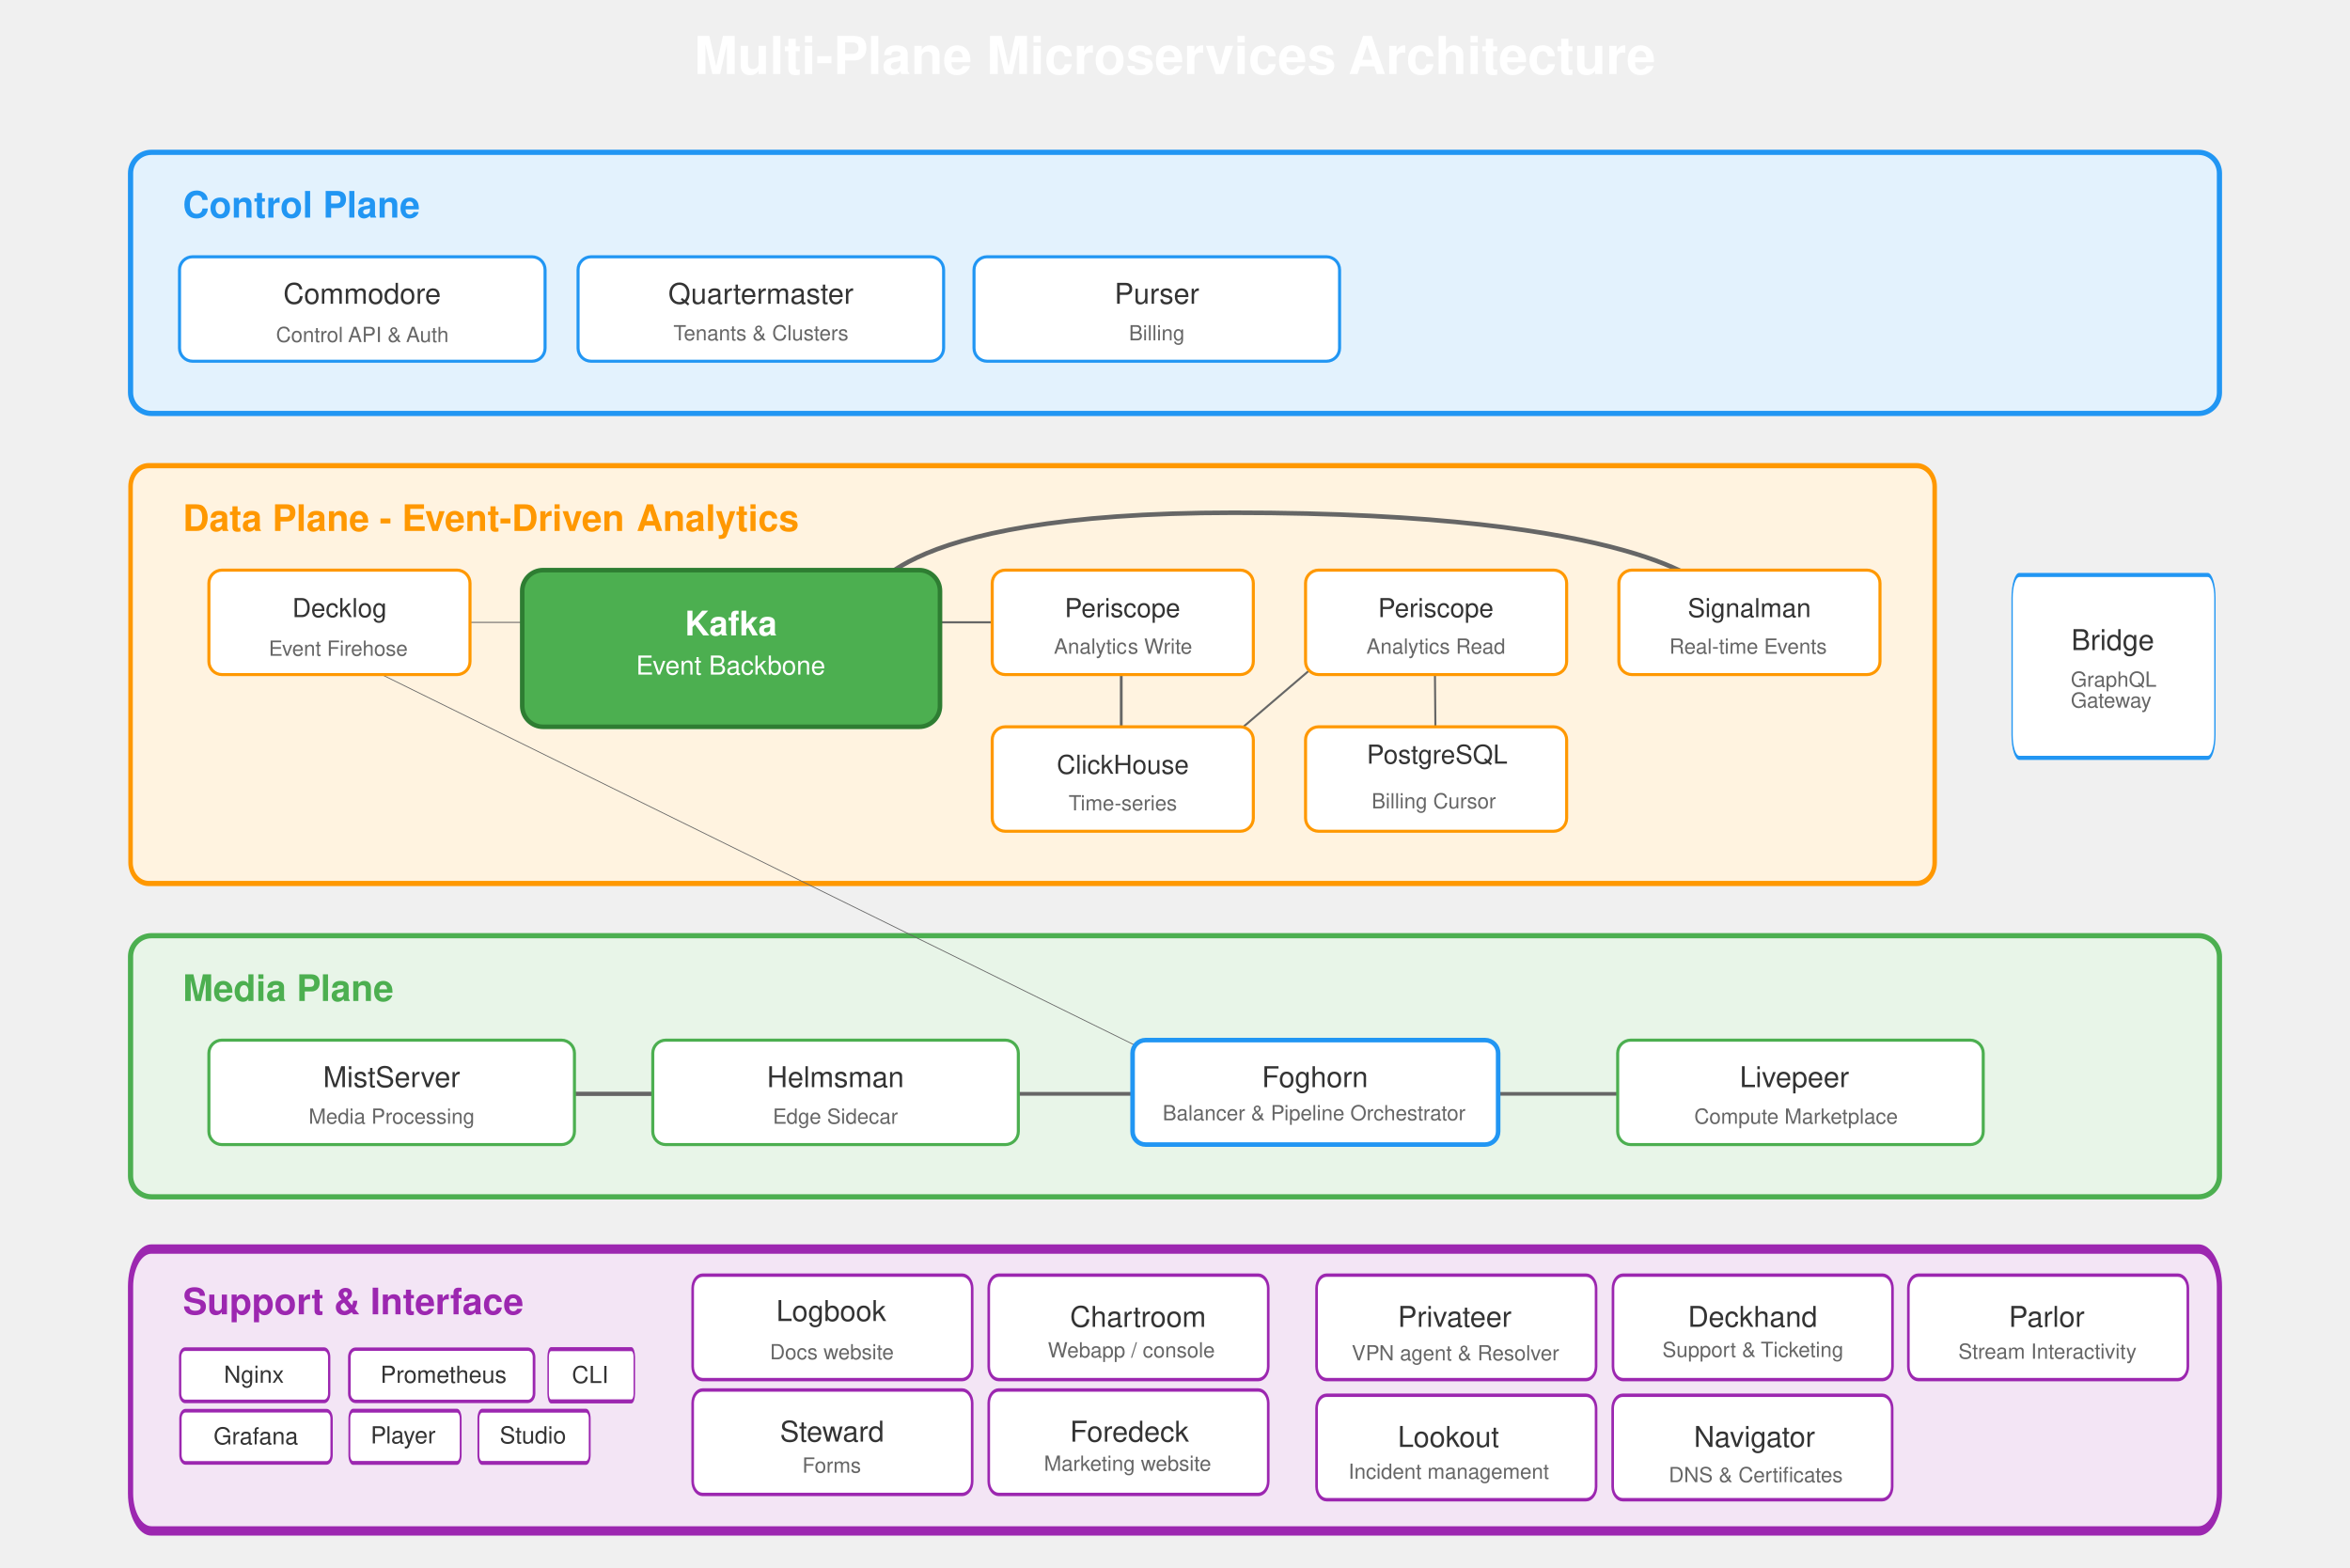
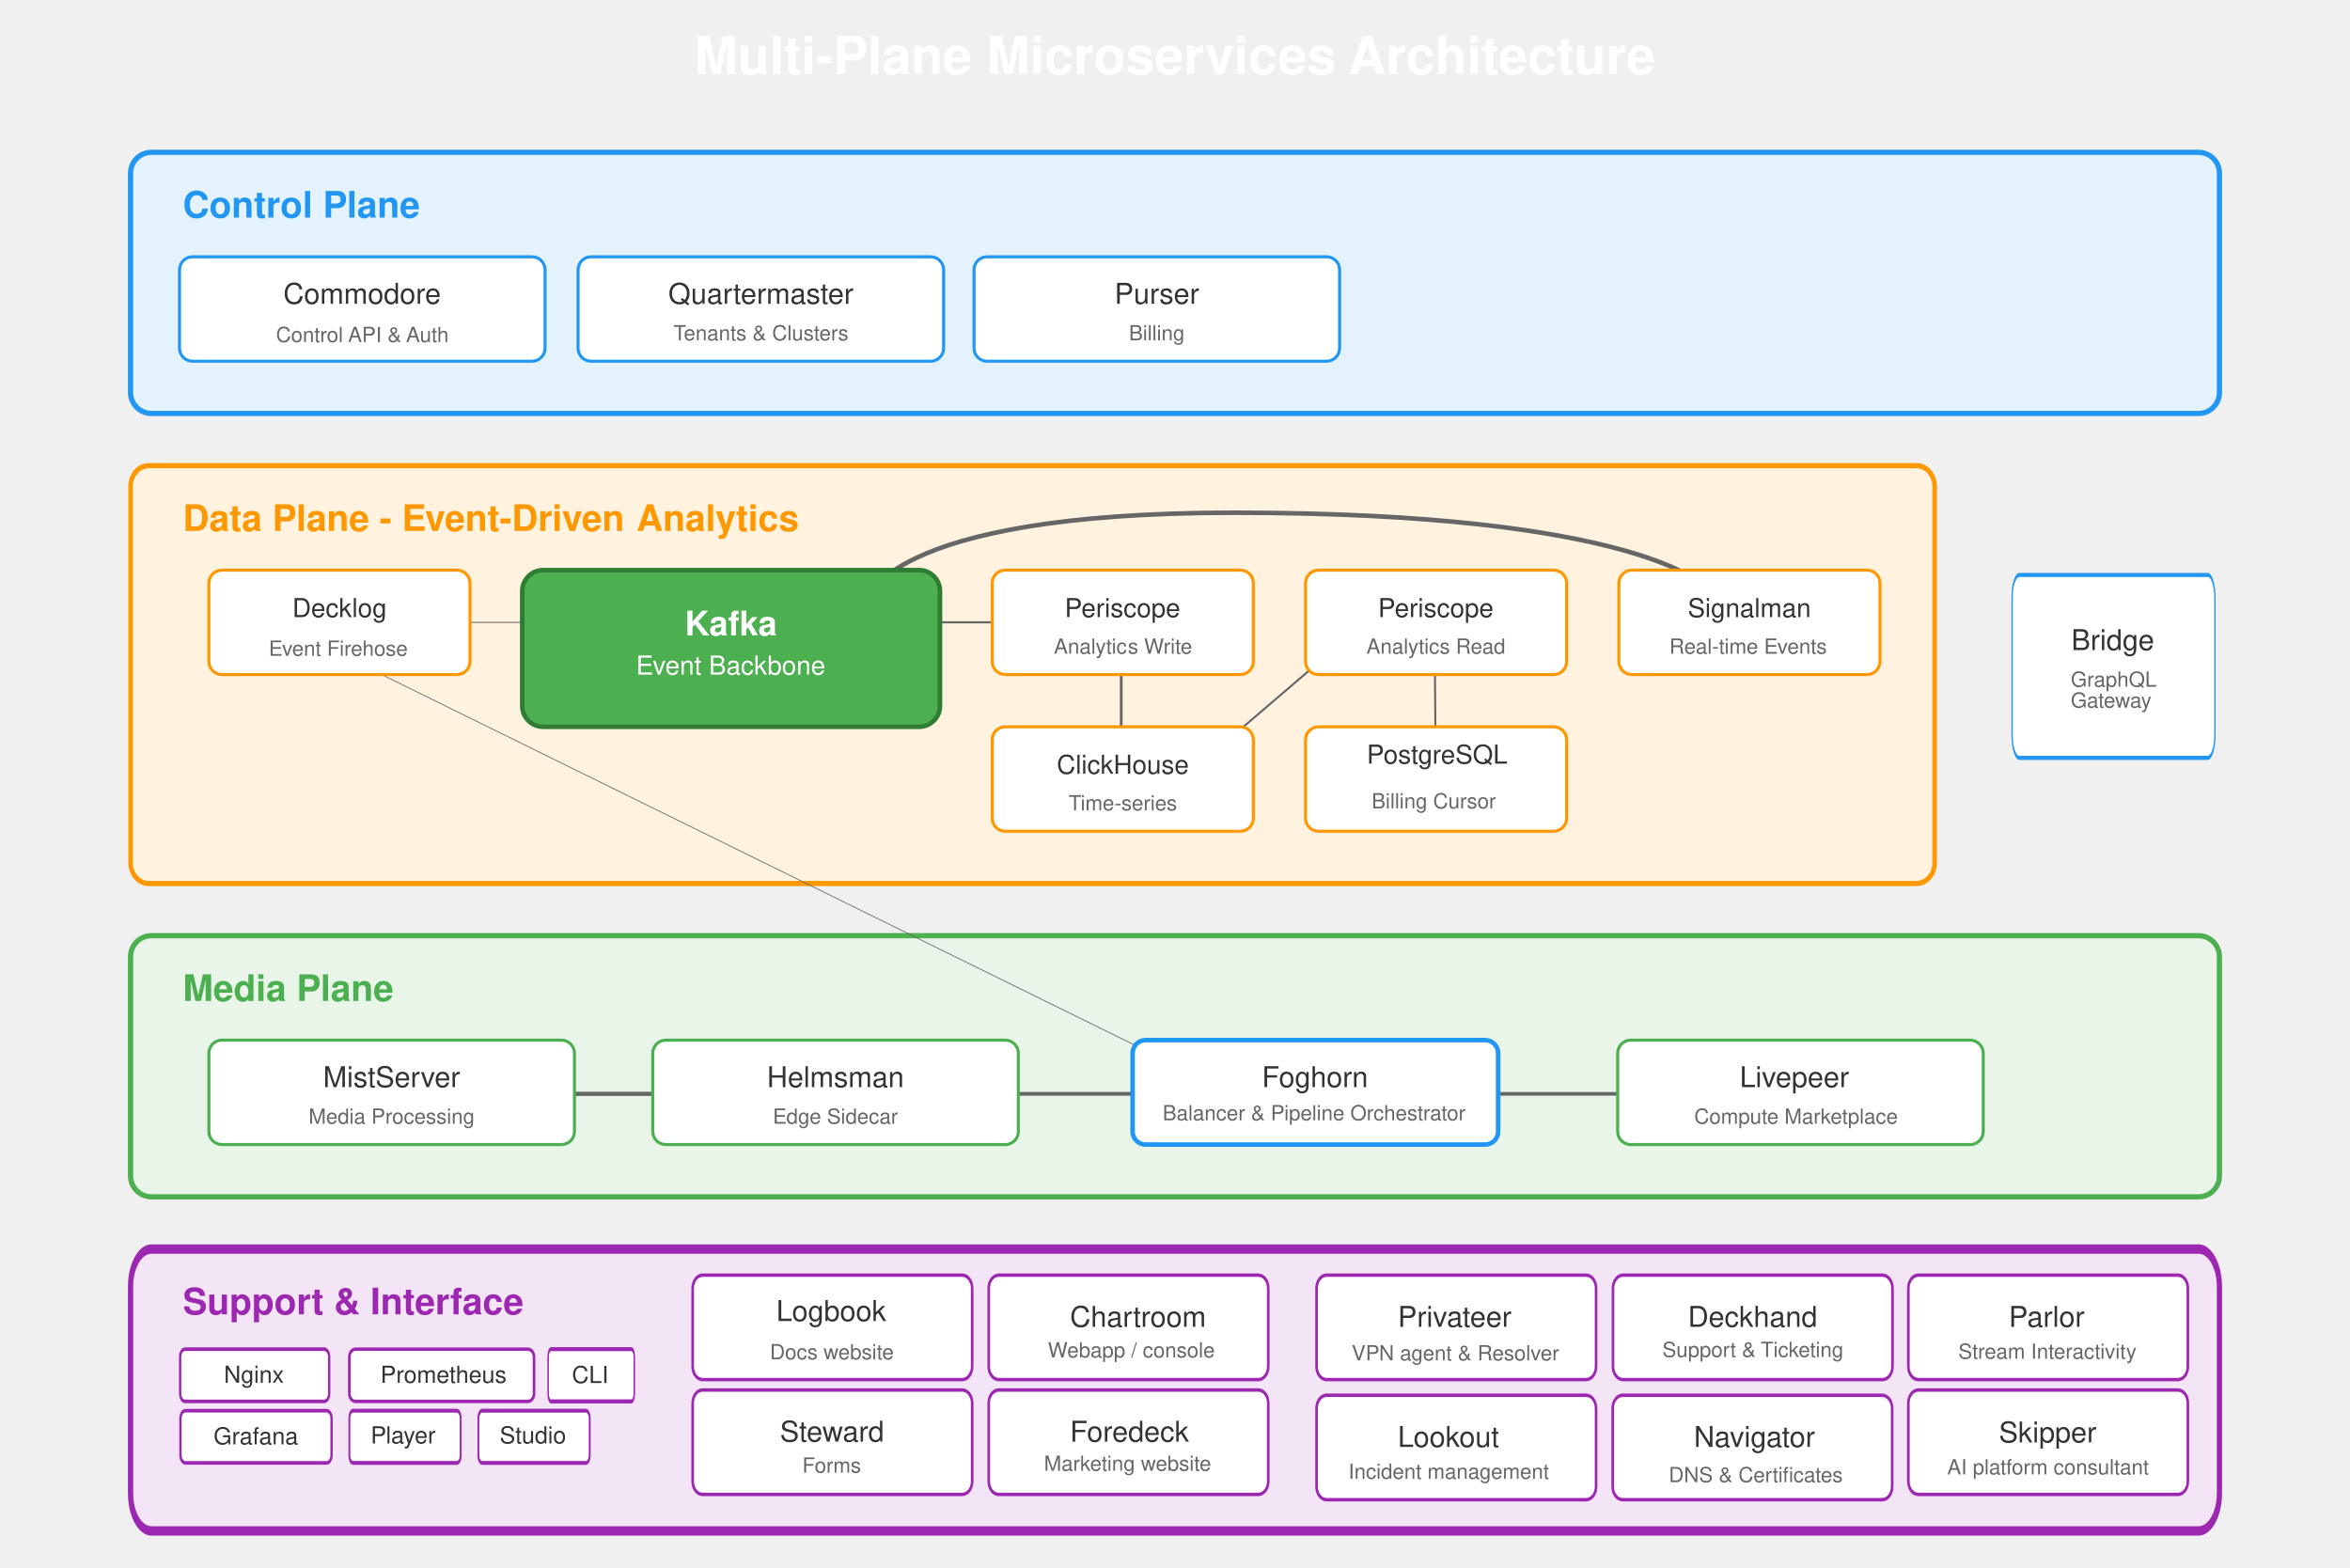
<svg xmlns="http://www.w3.org/2000/svg" width="100%" height="100%" viewBox="0 0 857350 571700" version="1.1" xml:space="preserve" style="fill-rule:evenodd;clip-rule:evenodd;">
  <g transform="matrix(5.55556,0,0,5.55556,0,0)">
    <g id="Architecture" transform="matrix(5.55556,0,0,5.55556,0,0)">
      <g id="Support--background-" transform="matrix(30.8642,0,0,55.531,0.088889,-11891.3)">
        <path d="M850,488L850,532C850,536.415 846.415,540 842,540L58,540C53.585,540 50,536.415 50,532L50,488C50,483.585 53.585,480 58,480L842,480C846.415,480 850,483.585 850,488Z" style="fill:rgb(243,229,245);stroke:rgb(156,39,176);stroke-width:2px;" />
      </g>
      <g id="Media-Plane--background-" transform="matrix(30.8642,0,0,30.8642,0.088889,-51.3159)">
        <path d="M850,368L850,452C850,456.415 846.415,460 842,460L58,460C53.585,460 50,456.415 50,452L50,368C50,363.585 53.585,360 58,360L842,360C846.415,360 850,363.585 850,368Z" style="fill:rgb(232,245,232);stroke:rgb(76,175,80);stroke-width:2px;" />
      </g>
      <g id="Data-Plane--background-" transform="matrix(26.6568,0,0,30.8642,210.461,-51.3159)">
        <path d="M850,188L850,332C850,336.415 846.415,340 842,340L58,340C53.585,340 50,336.415 50,332L50,188C50,183.585 53.585,180 58,180L842,180C846.415,180 850,183.585 850,188Z" style="fill:rgb(255,243,224);stroke:rgb(255,152,0);stroke-width:2px;" />
      </g>
      <g id="Control-Plane--background-" transform="matrix(30.8642,0,0,30.8642,0.088889,-51.3159)">
        <path d="M850,68L850,152C850,156.415 846.415,160 842,160L58,160C53.585,160 50,156.415 50,152L50,68C50,63.585 53.585,60 58,60L842,60C846.415,60 850,63.585 850,68Z" style="fill:rgb(227,242,253);stroke:rgb(33,150,243);stroke-width:2px;" />
      </g>
      <g id="Foghorn-Decklog" transform="matrix(433.97,228.907,-232.219,-83.4912,-94592.8,-54017.9)">
        <path d="M360,250L380,240" style="fill:none;fill-rule:nonzero;stroke:rgb(102,102,102);stroke-width:0.31px;" />
      </g>
      <g id="Support--contents-">
        <g id="Navigator" transform="matrix(23.5986,0,0,30.8642,17174.6,4146.04)">
          <path d="M220,405L220,435C220,437.76 217.76,440 215,440L85,440C82.24,440 80,437.76 80,435L80,405C80,402.24 82.24,400 85,400L215,400C217.76,400 220,402.24 220,405Z" style="fill:white;stroke:rgb(156,39,176);stroke-width:1.31px;" />
          <g transform="matrix(1.30789,0,0,1,108.095,433.284)">
            <text x="0px" y="0px" style="font-family:'Helvetica';font-size:8px;fill:rgb(102,102,102);">DNS &amp; Certiﬁcates</text>
          </g>
          <g transform="matrix(1.30789,0,0,1,120.685,419.796)">
            <text x="0px" y="0px" style="font-family:'Helvetica';font-size:11px;fill:rgb(51,51,51);">Navigator</text>
          </g>
        </g>
        <g id="Lookout" transform="matrix(23.5986,0,0,30.8642,13674.6,4146.04)">
          <path d="M220,405L220,435C220,437.76 217.76,440 215,440L85,440C82.24,440 80,437.76 80,435L80,405C80,402.24 82.24,400 85,400L215,400C217.76,400 220,402.24 220,405Z" style="fill:white;stroke:rgb(156,39,176);stroke-width:1.31px;" />
          <g transform="matrix(1.30789,0,0,1,120.685,419.796)">
            <text x="0px" y="0px" style="font-family:'Helvetica';font-size:11px;fill:rgb(51,51,51);">Lookout</text>
          </g>
          <g transform="matrix(1.30789,0,0,1,95.9593,431.988)">
            <text x="0px" y="0px" style="font-family:'Helvetica';font-size:8px;fill:rgb(102,102,102);">Incident management</text>
          </g>
        </g>
+         <g id="Skipper" transform="matrix(23.5986,0,0,30.8642,20669.8,4083.78)">
+           <path d="M220,405L220,435C220,437.76 217.76,440 215,440L85,440C82.24,440 80,437.76 80,435L80,405C80,402.24 82.24,400 85,400L215,400C217.76,400 220,402.24 220,405Z" style="fill:white;stroke:rgb(156,39,176);stroke-width:1.31px;" />
+           <g transform="matrix(1.30789,0,0,1,125.347,420.072)">
+             <g transform="matrix(11,0,0,11,37.2969,0)">
+                         </g>
+             <text x="0px" y="0px" style="font-family:'Helvetica';font-size:11px;fill:rgb(51,51,51);">Skipper</text>
+           </g>
+           <g transform="matrix(1.30789,0,0,1,99.4497,432.309)">
+             <g transform="matrix(8,0,0,8,77.3711,0)">
+                         </g>
+             <text x="0px" y="0px" style="font-family:'Helvetica';font-size:8px;fill:rgb(102,102,102);">AI platform consultant</text>
+           </g>
+         </g>
        <g id="Parlor" transform="matrix(23.5986,0,0,30.8642,20669.8,2726.47)">
          <path d="M220,405L220,435C220,437.76 217.76,440 215,440L85,440C82.24,440 80,437.76 80,435L80,405C80,402.24 82.24,400 85,400L215,400C217.76,400 220,402.24 220,405Z" style="fill:white;stroke:rgb(156,39,176);stroke-width:1.31px;" />
          <g transform="matrix(1.30789,0,0,1,130.283,419.791)">
            <text x="0px" y="0px" style="font-family:'Helvetica';font-size:11px;fill:rgb(51,51,51);">Parlor</text>
          </g>
          <g transform="matrix(1.30789,0,0,1,105.036,432)">
            <text x="0px" y="0px" style="font-family:'Helvetica';font-size:8px;fill:rgb(102,102,102);">Stream Interactivity</text>
          </g>
        </g>
        <g id="Deckhand" transform="matrix(23.5986,0,0,30.8642,17178.4,2726.47)">
          <path d="M220,405L220,435C220,437.76 217.76,440 215,440L85,440C82.24,440 80,437.76 80,435L80,405C80,402.24 82.24,400 85,400L215,400C217.76,400 220,402.24 220,405Z" style="fill:white;stroke:rgb(156,39,176);stroke-width:1.31px;" />
          <g transform="matrix(1.30789,0,0,1,104.732,431.339)">
            <g transform="matrix(8,0,0,8,69.3789,0)">
                        </g>
            <text x="0px" y="0px" style="font-family:'Helvetica';font-size:8px;fill:rgb(102,102,102);">Support &amp; <tspan x="37.66px 42.254px 44.031px " y="0px 0px 0px ">Tic</tspan>keting</text>
          </g>
          <g transform="matrix(1.30789,0,0,1,117.499,419.796)">
            <text x="0px" y="0px" style="font-family:'Helvetica';font-size:11px;fill:rgb(51,51,51);">Deckhand</text>
          </g>
        </g>
        <g id="Privateer" transform="matrix(23.5986,0,0,30.8642,13674.6,2726.47)">
          <path d="M220,405L220,435C220,437.76 217.76,440 215,440L85,440C82.24,440 80,437.76 80,435L80,405C80,402.24 82.24,400 85,400L215,400C217.76,400 220,402.24 220,405Z" style="fill:white;stroke:rgb(156,39,176);stroke-width:1.31px;" />
          <g transform="matrix(1.30789,0,0,1,120.685,419.795)">
            <text x="0px" y="0px" style="font-family:'Helvetica';font-size:11px;fill:rgb(51,51,51);">Privateer</text>
          </g>
          <g transform="matrix(1.30789,0,0,1,97.586,432.634)">
            <text x="0px" y="0px" style="font-family:'Helvetica';font-size:8px;fill:rgb(102,102,102);">VPN agent &amp; Resolver</text>
          </g>
        </g>
        <g id="Studio" transform="matrix(14.6198,0,0,30.8642,-1362.75,779.026)">
          <path d="M570,518L570,532C570,533.656 568.656,535 567,535L483,535C481.344,535 480,533.656 480,532L480,518C480,516.344 481.344,515 483,515L567,515C568.656,515 570,516.344 570,518Z" style="fill:white;stroke:rgb(156,39,176);stroke-width:1.49px;" />
          <g transform="matrix(2.11113,0,0,1,497.225,527.527)">
            <text x="0px" y="0px" style="font-family:'Helvetica';font-size:9px;fill:rgb(51,51,51);">Studio</text>
          </g>
        </g>
        <g id="CLI" transform="matrix(11.3159,0,0,30.8642,1047.66,51.9012)">
          <path d="M570,518L570,532C570,533.656 568.656,535 567,535L483,535C481.344,535 480,533.656 480,532L480,518C480,516.344 481.344,515 483,515L567,515C568.656,515 570,516.344 570,518Z" style="fill:white;stroke:rgb(156,39,176);stroke-width:1.55px;" />
          <g transform="matrix(2.72752,0,0,1,504.806,527.968)">
            <text x="0px" y="0px" style="font-family:'Helvetica';font-size:9px;fill:rgb(51,51,51);">CLI</text>
          </g>
        </g>
        <g id="Player" transform="matrix(14.6198,0,0,30.8642,-2887.93,779.026)">
          <path d="M570,518L570,532C570,533.656 568.656,535 567,535L483,535C481.344,535 480,533.656 480,532L480,518C480,516.344 481.344,515 483,515L567,515C568.656,515 570,516.344 570,518Z" style="fill:white;stroke:rgb(156,39,176);stroke-width:1.49px;" />
          <g transform="matrix(2.11113,0,0,1,497.225,527.527)">
            <text x="0px" y="0px" style="font-family:'Helvetica';font-size:9px;fill:rgb(51,51,51);">Player</text>
          </g>
        </g>
        <g id="Grafana" transform="matrix(19.8511,0,0,30.8642,-7395.51,779.026)">
          <path d="M570,518L570,532C570,533.656 568.656,535 567,535L483,535C481.344,535 480,533.656 480,532L480,518C480,516.344 481.344,515 483,515L567,515C568.656,515 570,516.344 570,518Z" style="fill:white;stroke:rgb(156,39,176);stroke-width:1.39px;" />
          <g transform="matrix(1.55479,0,0,1,499.705,527.893)">
            <text x="0px" y="0px" style="font-family:'Helvetica';font-size:9px;fill:rgb(51,51,51);">Grafana</text>
          </g>
        </g>
        <g id="Prometheus" transform="matrix(24.2563,0,0,30.8642,-5087.83,51.9012)">
          <path d="M470,518L470,532C470,533.656 468.656,535 467,535L383,535C381.344,535 380,533.656 380,532L380,518C380,516.344 381.344,515 383,515L467,515C468.656,515 470,516.344 470,518Z" style="fill:white;stroke:rgb(156,39,176);stroke-width:1.3px;" />
          <g transform="matrix(1.27242,0,0,1,395.15,527.884)">
            <text x="0px" y="0px" style="font-family:'Helvetica';font-size:9px;fill:rgb(51,51,51);">Prometheus</text>
          </g>
        </g>
        <g id="Nginx" transform="matrix(19.5757,0,0,30.8642,-3351.89,51.9012)">
          <path d="M370,518L370,532C370,533.656 368.656,535 367,535L283,535C281.344,535 280,533.656 280,532L280,518C280,516.344 281.344,515 283,515L367,515C368.656,515 370,516.344 370,518Z" style="fill:white;stroke:rgb(156,39,176);stroke-width:1.39px;" />
          <g transform="matrix(1.57666,0,0,1,306.428,527.863)">
            <text x="0px" y="0px" style="font-family:'Helvetica';font-size:9px;fill:rgb(51,51,51);">Nginx</text>
          </g>
        </g>
        <g id="Foredeck" transform="matrix(23.5986,0,0,30.8642,9799.51,4083.78)">
          <path d="M220,405L220,435C220,437.76 217.76,440 215,440L85,440C82.24,440 80,437.76 80,435L80,405C80,402.24 82.24,400 85,400L215,400C217.76,400 220,402.24 220,405Z" style="fill:white;stroke:rgb(156,39,176);stroke-width:1.31px;" />
          <g transform="matrix(1.30789,0,0,1,120.685,419.795)">
            <g transform="matrix(11,0,0,11,45.853,0)">
                        </g>
            <text x="0px" y="0px" style="font-family:'Helvetica';font-size:11px;fill:rgb(51,51,51);">Foredeck</text>
          </g>
          <g transform="matrix(1.30789,0,0,1,107.68,430.933)">
            <g transform="matrix(8,0,0,8,64.4727,0)">
                        </g>
            <text x="0px" y="0px" style="font-family:'Helvetica';font-size:8px;fill:rgb(102,102,102);">Marketing website</text>
          </g>
        </g>
        <g id="Chartroom" transform="matrix(23.5986,0,0,30.8642,9799.51,2726.47)">
          <path d="M220,405L220,435C220,437.76 217.76,440 215,440L85,440C82.24,440 80,437.76 80,435L80,405C80,402.24 82.24,400 85,400L215,400C217.76,400 220,402.24 220,405Z" style="fill:white;stroke:rgb(156,39,176);stroke-width:1.31px;" />
          <g transform="matrix(1.30789,0,0,1,120.685,419.795)">
            <g transform="matrix(11,0,0,11,51.96,0)">
                        </g>
            <text x="0px" y="0px" style="font-family:'Helvetica';font-size:11px;fill:rgb(51,51,51);">Chartroom</text>
          </g>
          <g transform="matrix(1.30789,0,0,1,109.604,431.5)">
            <g transform="matrix(8,0,0,8,63.8984,0)">
                        </g>
            <text x="0px" y="0px" style="font-family:'Helvetica';font-size:8px;fill:rgb(102,102,102);">W<tspan x="7.41px 11.859px " y="0px 0px ">eb</tspan>app / console</text>
          </g>
        </g>
        <g id="Steward" transform="matrix(23.5986,0,0,30.8642,6299.87,4083.78)">
          <path d="M220,405L220,435C220,437.76 217.76,440 215,440L85,440C82.24,440 80,437.76 80,435L80,405C80,402.24 82.24,400 85,400L215,400C217.76,400 220,402.24 220,405Z" style="fill:white;stroke:rgb(156,39,176);stroke-width:1.31px;" />
          <g transform="matrix(1.30789,0,0,1,123.735,419.769)">
            <g transform="matrix(11,0,0,11,40.353,0)">
                        </g>
            <text x="0px" y="0px" style="font-family:'Helvetica';font-size:11px;fill:rgb(51,51,51);">Steward</text>
          </g>
          <g transform="matrix(1.30789,0,0,1,134.921,431.659)">
            <g transform="matrix(8,0,0,8,22.6641,0)">
                        </g>
            <text x="0px" y="0px" style="font-family:'Helvetica';font-size:8px;fill:rgb(102,102,102);">Forms</text>
          </g>
        </g>
        <g id="Logbook" transform="matrix(23.5986,0,0,30.8642,6299.87,2726.47)">
          <path d="M220,405L220,435C220,437.76 217.76,440 215,440L85,440C82.24,440 80,437.76 80,435L80,405C80,402.24 82.24,400 85,400L215,400C217.76,400 220,402.24 220,405Z" style="fill:white;stroke:rgb(156,39,176);stroke-width:1.31px;" />
          <g transform="matrix(1.30789,0,0,1,121.88,417.567)">
            <g transform="matrix(11,0,0,11,42.2061,0)">
                        </g>
            <text x="0px" y="0px" style="font-family:'Helvetica';font-size:11px;fill:rgb(51,51,51);">Logbook</text>
          </g>
          <g transform="matrix(1.30789,0,0,1,118.695,432.227)">
            <g transform="matrix(8,0,0,8,47.5742,0)">
                        </g>
            <text x="0px" y="0px" style="font-family:'Helvetica';font-size:8px;fill:rgb(102,102,102);">Docs website</text>
          </g>
        </g>
        <g id="Title" transform="matrix(30.8642,0,0,30.8642,2160.59,15535.1)">
          <text x="0px" y="0px" style="font-family:'Helvetica-Bold', 'Helvetica';font-weight:700;font-size:14px;fill:rgb(156,39,176);">Support &amp; Interface</text>
        </g>
      </g>
      <g id="Media-Plane--contents-">
        <g id="Helmsman-Foghorn" transform="matrix(66.6714,13.8029,-33.3356,27.6058,-3798.11,1058.42)">
          <path d="M360,250L380,240" style="fill:none;fill-rule:nonzero;stroke:rgb(102,102,102);stroke-width:1.44px;" />
        </g>
        <g id="MistServer-Helmsman" transform="matrix(45.1232,13.8029,-22.5615,27.6058,-3942.64,1058.42)">
          <path d="M360,250L380,240" style="fill:none;fill-rule:nonzero;stroke:rgb(102,102,102);stroke-width:1.62px;" />
        </g>
        <g id="Foghorn-Livepeer" transform="matrix(73.0363,13.8029,-36.5182,27.6058,328.933,1058.42)">
          <path d="M360,250L380,240" style="fill:none;fill-rule:nonzero;stroke:rgb(102,102,102);stroke-width:1.38px;" />
        </g>
        <g id="Livepeer" transform="matrix(30.8642,0,0,30.8642,5794.42,-51.3159)">
          <g transform="matrix(1,0,0,1,351.803,0)">
            <path d="M220,405L220,435C220,437.76 217.76,440 215,440L85,440C82.24,440 80,437.76 80,435L80,405C80,402.24 82.24,400 85,400L215,400C217.76,400 220,402.24 220,405Z" style="fill:white;stroke:rgb(76,175,80);stroke-width:1.17px;" />
          </g>
          <g transform="matrix(1,0,0,1,478.532,418)">
            <text x="0px" y="0px" style="font-family:'Helvetica';font-size:11px;fill:rgb(51,51,51);">Livepeer</text>
          </g>
          <g transform="matrix(1,0,0,1,461.119,432)">
            <text x="0px" y="0px" style="font-family:'Helvetica';font-size:8px;fill:rgb(102,102,102);">Compute Marketplace</text>
          </g>
        </g>
        <g id="Foghorn" transform="matrix(30.8642,0,0,30.8642,-3643.81,9207.53)">
          <g transform="matrix(1,0,0,1,-38.1797,0)">
            <path d="M730,105L730,135C730,137.76 727.76,140 725,140L595,140C592.24,140 590,137.76 590,135L590,105C590,102.24 592.24,100 595,100L725,100C727.76,100 730,102.24 730,105Z" style="fill:white;stroke:rgb(33,150,243);stroke-width:1.75px;" />
          </g>
          <g transform="matrix(1,0,0,1,601.335,118)">
            <text x="0px" y="0px" style="font-family:'Helvetica';font-size:11px;fill:rgb(51,51,51);">Foghorn</text>
          </g>
          <g transform="matrix(1,0,0,1,563.322,130.704)">
            <text x="0px" y="0px" style="font-family:'Helvetica';font-size:8px;fill:rgb(102,102,102);">Balancer &amp; Pipeline Orchestrator</text>
          </g>
        </g>
        <g id="Helmsman" transform="matrix(30.8642,0,0,30.8642,0.088889,-51.3159)">
          <path d="M390,405L390,435C390,437.76 387.76,440 385,440L255,440C252.24,440 250,437.76 250,435L250,405C250,402.24 252.24,400 255,400L385,400C387.76,400 390,402.24 390,405Z" style="fill:white;stroke:rgb(76,175,80);stroke-width:1.17px;" />
          <g transform="matrix(1,0,0,1,293.717,418)">
            <text x="0px" y="0px" style="font-family:'Helvetica';font-size:11px;fill:rgb(51,51,51);">Helmsman</text>
          </g>
          <g transform="matrix(1,0,0,1,295.984,432)">
            <text x="0px" y="0px" style="font-family:'Helvetica';font-size:8px;fill:rgb(102,102,102);">Edge Sidecar</text>
          </g>
        </g>
        <g id="MistServer" transform="matrix(30.8642,0,0,30.8642,3648.46,13282)">
          <g transform="matrix(1,0,0,1,-118.207,-432)">
            <path d="M220,405L220,435C220,437.76 217.76,440 215,440L85,440C82.24,440 80,437.76 80,435L80,405C80,402.24 82.24,400 85,400L215,400C217.76,400 220,402.24 220,405Z" style="fill:white;stroke:rgb(76,175,80);stroke-width:1.17px;" />
          </g>
          <text x="0px" y="0px" style="font-family:'Helvetica';font-size:8px;fill:rgb(102,102,102);">Media Processing</text>
          <g transform="matrix(1,0,0,1,5.512,-14)">
            <text x="0px" y="0px" style="font-family:'Helvetica';font-size:11px;fill:rgb(51,51,51);">MistServer</text>
          </g>
        </g>
        <g id="Title1" transform="matrix(30.8642,0,0,30.8642,2160.59,11831.4)">
          <text x="0px" y="0px" style="font-family:'Helvetica-Bold', 'Helvetica';font-weight:700;font-size:14px;fill:rgb(76,175,80);">Media Plane</text>
        </g>
      </g>
      <g id="Data-Plane--contents-">
        <g id="PeriscopeRead-Postgres" transform="matrix(30.863,-0.274504,0.822282,92.4508,3474.08,-16253)">
          <path d="M430,260L430,280" style="fill:none;fill-rule:nonzero;stroke:rgb(102,102,102);stroke-width:0.78px;" />
        </g>
        <g id="Clickhouse-PeriscopeRead" transform="matrix(20.0666,23.4507,-70.247,60.1097,25368.6,-18007.8)">
          <path d="M430,260L430,280" style="fill:none;fill-rule:nonzero;stroke:rgb(102,102,102);stroke-width:0.78px;" />
        </g>
        <g id="PeriscopeRead-Clickhouse" transform="matrix(30.8642,-3.18128e-07,-1.18794e-14,65.4756,-18.0357,-9360.81)">
          <path d="M430,260L430,280" style="fill:none;fill-rule:nonzero;stroke:rgb(102,102,102);stroke-width:1.06px;" />
        </g>
        <g id="Kafka-PeriscopeRead" transform="matrix(163.604,13.8029,-81.8019,27.6058,-30331,-4514.76)">
          <path d="M360,250L380,240" style="fill:none;fill-rule:nonzero;stroke:rgb(102,102,102);stroke-width:0.83px;" />
        </g>
        <g id="Decklog-Kafka" transform="matrix(134.476,-13.7072,67.2132,27.6537,-35297.6,3186.16)">
          <path d="M180,240L200,250" style="fill:none;fill-rule:nonzero;stroke:rgb(102,102,102);stroke-width:0.38px;" />
        </g>
        <g id="Kafka-Signalman" transform="matrix(0.18,0,0,0.18,-49.1684,0)">
          <path d="M57144.4,39541C57144.4,39541 58071,33668.1 81291.2,33668.1C108106,33668.1 112322,38585 112322,38585" style="fill:none;stroke:rgb(102,102,102);stroke-width:300px;stroke-linecap:round;stroke-linejoin:round;stroke-miterlimit:1.5;" />
        </g>
        <g id="Signalman" transform="matrix(30.8642,0,0,30.8642,0.088889,-51.3159)">
          <path d="M720,225L720,255C720,257.76 717.76,260 715,260L625,260C622.24,260 620,257.76 620,255L620,225C620,222.24 622.24,220 625,220L715,220C717.76,220 720,222.24 720,225Z" style="fill:white;stroke:rgb(255,152,0);stroke-width:1.17px;" />
          <g transform="matrix(1,0,0,1,646.375,238)">
            <text x="0px" y="0px" style="font-family:'Helvetica';font-size:10px;fill:rgb(51,51,51);">Signalman</text>
          </g>
          <g transform="matrix(1,0,0,1,639.338,252)">
            <text x="0px" y="0px" style="font-family:'Helvetica';font-size:8px;fill:rgb(102,102,102);">Real-time Events</text>
          </g>
        </g>
        <g id="Postgres" transform="matrix(30.8642,0,0,30.8642,0.088889,-51.3159)">
          <path d="M600,285L600,315C600,317.76 597.76,320 595,320L505,320C502.24,320 500,317.76 500,315L500,285C500,282.24 502.24,280 505,280L595,280C597.76,280 600,282.24 600,285Z" style="fill:white;stroke:rgb(255,152,0);stroke-width:1.17px;" />
          <g transform="matrix(1,0,0,1,523.447,294.107)">
            <text x="0px" y="0px" style="font-family:'Helvetica';font-size:10px;fill:rgb(51,51,51);">PostgreSQL</text>
          </g>
          <g transform="matrix(1,0,0,1,525.303,311.24)">
            <text x="0px" y="0px" style="font-family:'Helvetica';font-size:8px;fill:rgb(102,102,102);">Billing Cursor</text>
          </g>
        </g>
        <g id="Periscope--read-" transform="matrix(30.8642,0,0,30.8642,0.088889,-51.3159)">
          <path d="M600,225L600,255C600,257.76 597.76,260 595,260L505,260C502.24,260 500,257.76 500,255L500,225C500,222.24 502.24,220 505,220L595,220C597.76,220 600,222.24 600,225Z" style="fill:white;stroke:rgb(255,152,0);stroke-width:1.17px;" />
          <g transform="matrix(1,0,0,1,527.766,238)">
            <text x="0px" y="0px" style="font-family:'Helvetica';font-size:10px;fill:rgb(51,51,51);">Periscope</text>
          </g>
          <g transform="matrix(1,0,0,1,523.32,252)">
            <text x="0px" y="0px" style="font-family:'Helvetica';font-size:8px;fill:rgb(102,102,102);">Analytics Read</text>
          </g>
        </g>
        <g id="Clickhouse" transform="matrix(30.8642,0,0,30.8642,0.088889,-51.3159)">
          <path d="M480,285L480,315C480,317.76 477.76,320 475,320L385,320C382.24,320 380,317.76 380,315L380,285C380,282.24 382.24,280 385,280L475,280C477.76,280 480,282.24 480,285Z" style="fill:white;stroke:rgb(255,152,0);stroke-width:1.17px;" />
          <g transform="matrix(1,0,0,1,404.714,298)">
            <text x="0px" y="0px" style="font-family:'Helvetica';font-size:10px;fill:rgb(51,51,51);">ClickHouse</text>
          </g>
          <g transform="matrix(1,0,0,1,409.256,312)">
            <g transform="matrix(8,0,0,8,41.4883,0)">
                        </g>
            <text x="0px" y="0px" style="font-family:'Helvetica';font-size:8px;fill:rgb(102,102,102);">T<tspan x="4.594px 6.371px " y="0px 0px ">im</tspan>e-series</text>
          </g>
        </g>
        <g id="Periscope--write-" transform="matrix(30.8642,0,0,30.8642,0.088889,-51.3159)">
          <path d="M480,225L480,255C480,257.76 477.76,260 475,260L385,260C382.24,260 380,257.76 380,255L380,225C380,222.24 382.24,220 385,220L475,220C477.76,220 480,222.24 480,225Z" style="fill:white;stroke:rgb(255,152,0);stroke-width:1.17px;" />
          <g transform="matrix(1,0,0,1,407.766,238)">
            <text x="0px" y="0px" style="font-family:'Helvetica';font-size:10px;fill:rgb(51,51,51);">Periscope</text>
          </g>
          <g transform="matrix(1,0,0,1,403.621,252)">
            <g transform="matrix(8,0,0,8,53.0778,0)">
                        </g>
            <text x="0px" y="0px" style="font-family:'Helvetica';font-size:8px;fill:rgb(102,102,102);">Analytic<tspan x="28.332px " y="0px ">s</tspan> W<tspan x="41.965px 44.629px " y="0px 0px ">ri</tspan>te</text>
          </g>
        </g>
        <g id="Kafka" transform="matrix(30.8642,0,0,30.8642,0.088889,-51.3159)">
          <path d="M360,228L360,272C360,276.415 356.415,280 352,280L208,280C203.585,280 200,276.415 200,272L200,228C200,223.585 203.585,220 208,220L352,220C356.415,220 360,223.585 360,228Z" style="fill:rgb(76,175,80);stroke:rgb(46,125,50);stroke-width:1.75px;" />
          <g transform="matrix(1,0,0,1,262.296,245)">
            <text x="0px" y="0px" style="font-family:'Helvetica-Bold', 'Helvetica';font-weight:700;font-size:13px;fill:white;">Kafka</text>
          </g>
          <g transform="matrix(1,0,0,1,243.586,260)">
            <text x="0px" y="0px" style="font-family:'Helvetica';font-size:10px;fill:white;">Event Backbone</text>
          </g>
        </g>
        <g id="Decklog" transform="matrix(30.8642,0,0,30.8642,0.088889,-51.3159)">
          <path d="M180,225L180,255C180,257.76 177.76,260 175,260L85,260C82.24,260 80,257.76 80,255L80,225C80,222.24 82.24,220 85,220L175,220C177.76,220 180,222.24 180,225Z" style="fill:white;stroke:rgb(255,152,0);stroke-width:1.17px;" />
          <g transform="matrix(1,0,0,1,111.936,238)">
            <text x="0px" y="0px" style="font-family:'Helvetica';font-size:10px;fill:rgb(51,51,51);">Decklog</text>
          </g>
          <g transform="matrix(1,0,0,1,102.93,252.799)">
            <text x="0px" y="0px" style="font-family:'Helvetica';font-size:8px;fill:rgb(102,102,102);">Event Firehose</text>
          </g>
        </g>
        <g id="Title2" transform="matrix(30.8642,0,0,30.8642,2160.59,6275.85)">
          <g transform="matrix(14,0,0,14,236.011,0)">
                    </g>
          <text x="0px" y="0px" style="font-family:'Helvetica-Bold', 'Helvetica';font-weight:700;font-size:14px;fill:rgb(255,152,0);">Data Plane - Event-Driven <tspan x="173.763px 183.873px " y="0px 0px ">An</tspan>alytics</text>
        </g>
      </g>
      <g id="Control-Plane--contents-">
        <g id="Commodore" transform="matrix(30.8642,0,0,30.8642,-347.183,-51.3159)">
          <path d="M220,105L220,135C220,137.76 217.76,140 215,140L85,140C82.24,140 80,137.76 80,135L80,105C80,102.24 82.24,100 85,100L215,100C217.76,100 220,102.24 220,105Z" style="fill:white;stroke:rgb(33,150,243);stroke-width:1.17px;" />
          <g transform="matrix(1,0,0,1,119.739,118)">
            <text x="0px" y="0px" style="font-family:'Helvetica';font-size:11px;fill:rgb(51,51,51);">Commodore</text>
          </g>
          <g transform="matrix(1,0,0,1,116.951,132.648)">
            <g transform="matrix(8,0,0,8,66.2695,0)">
                        </g>
            <text x="0px" y="0px" style="font-family:'Helvetica';font-size:8px;fill:rgb(102,102,102);">Control <tspan x="27.574px 32.91px " y="0px 0px ">AP</tspan>I &amp; <tspan x="49.813px 55.148px " y="0px 0px ">Au</tspan>th</text>
          </g>
        </g>
        <g id="Quartermaster" transform="matrix(30.8642,0,0,30.8642,-526.397,-51.3159)">
          <g transform="matrix(1,0,0,1,-11.5556,0)">
            <path d="M390,105L390,135C390,137.76 387.76,140 385,140L255,140C252.24,140 250,137.76 250,135L250,105C250,102.24 252.24,100 255,100L385,100C387.76,100 390,102.24 390,105Z" style="fill:white;stroke:rgb(33,150,243);stroke-width:1.17px;" />
          </g>
          <g transform="matrix(1,0,0,1,272.989,118)">
            <text x="0px" y="0px" style="font-family:'Helvetica';font-size:11px;fill:rgb(51,51,51);">Quartermaster</text>
          </g>
          <g transform="matrix(1,0,0,1,274.96,132)">
            <g transform="matrix(8,0,0,8,67.1406,0)">
                        </g>
            <text x="0px" y="0px" style="font-family:'Helvetica';font-size:8px;fill:rgb(102,102,102);">T<tspan x="4px 8.449px " y="0px 0px ">en</tspan>ants &amp; Clusters</text>
          </g>
        </g>
        <g id="Purser" transform="matrix(30.8642,0,0,30.8642,-677.357,-51.3159)">
          <g transform="matrix(1,0,0,1,-25.023,0)">
            <path d="M560,105L560,135C560,137.76 557.76,140 555,140L425,140C422.24,140 420,137.76 420,135L420,105C420,102.24 422.24,100 425,100L555,100C557.76,100 560,102.24 560,105Z" style="fill:white;stroke:rgb(33,150,243);stroke-width:1.17px;" />
          </g>
          <g transform="matrix(1,0,0,1,448.778,118)">
            <text x="0px" y="0px" style="font-family:'Helvetica';font-size:11px;fill:rgb(51,51,51);">Purser</text>
          </g>
          <g transform="matrix(1,0,0,1,454.305,132)">
            <text x="0px" y="0px" style="font-family:'Helvetica';font-size:8px;fill:rgb(102,102,102);">Billing</text>
          </g>
        </g>
        <g id="Title3" transform="matrix(30.8642,0,0,30.8642,2160.59,2572.15)">
          <text x="0px" y="0px" style="font-family:'Helvetica-Bold', 'Helvetica';font-weight:700;font-size:14px;fill:rgb(33,150,243);">Control Plane</text>
        </g>
      </g>
      <g id="Bridge" transform="matrix(30.8642,0,0,30.8642,327.238,876.13)">
        <g transform="matrix(0.554801,0,0,1.75131,432.666,16.6679)">
          <path d="M730,105L730,135C730,137.76 727.76,140 725,140L595,140C592.24,140 590,137.76 590,135L590,105C590,102.24 592.24,100 595,100L725,100C727.76,100 730,102.24 730,105Z" style="fill:white;stroke:rgb(33,150,243);stroke-width:0.9px;" />
        </g>
        <g transform="matrix(1,0,0,1,782.65,220.575)">
          <text x="0px" y="0px" style="font-family:'Helvetica';font-size:11px;fill:rgb(51,51,51);">Bridge</text>
        </g>
        <g transform="matrix(1,0,0,1,782.46,242.605)">
          <text x="0px" y="0px" style="font-family:'Helvetica';font-size:8px;fill:rgb(102,102,102);">Gateway</text>
        </g>
        <g transform="matrix(1,0,0,1,782.46,234.605)">
          <text x="0px" y="0px" style="font-family:'Helvetica';font-size:8px;fill:rgb(102,102,102);">GraphQL</text>
        </g>
      </g>
      <g id="Title4" transform="matrix(30.8642,0,0,30.8642,8205.63,874.612)">
        <g transform="matrix(20,0,0,20,368.281,0)">
                </g>
        <text x="0px" y="0px" style="font-family:'Helvetica-Bold', 'Helvetica';font-weight:700;font-size:20px;fill:white;">Multi-Plane Microservices <tspan x="250.469px 264.912px " y="0px 0px ">Ar</tspan>chitecture</text>
      </g>
    </g>
  </g>
</svg>
